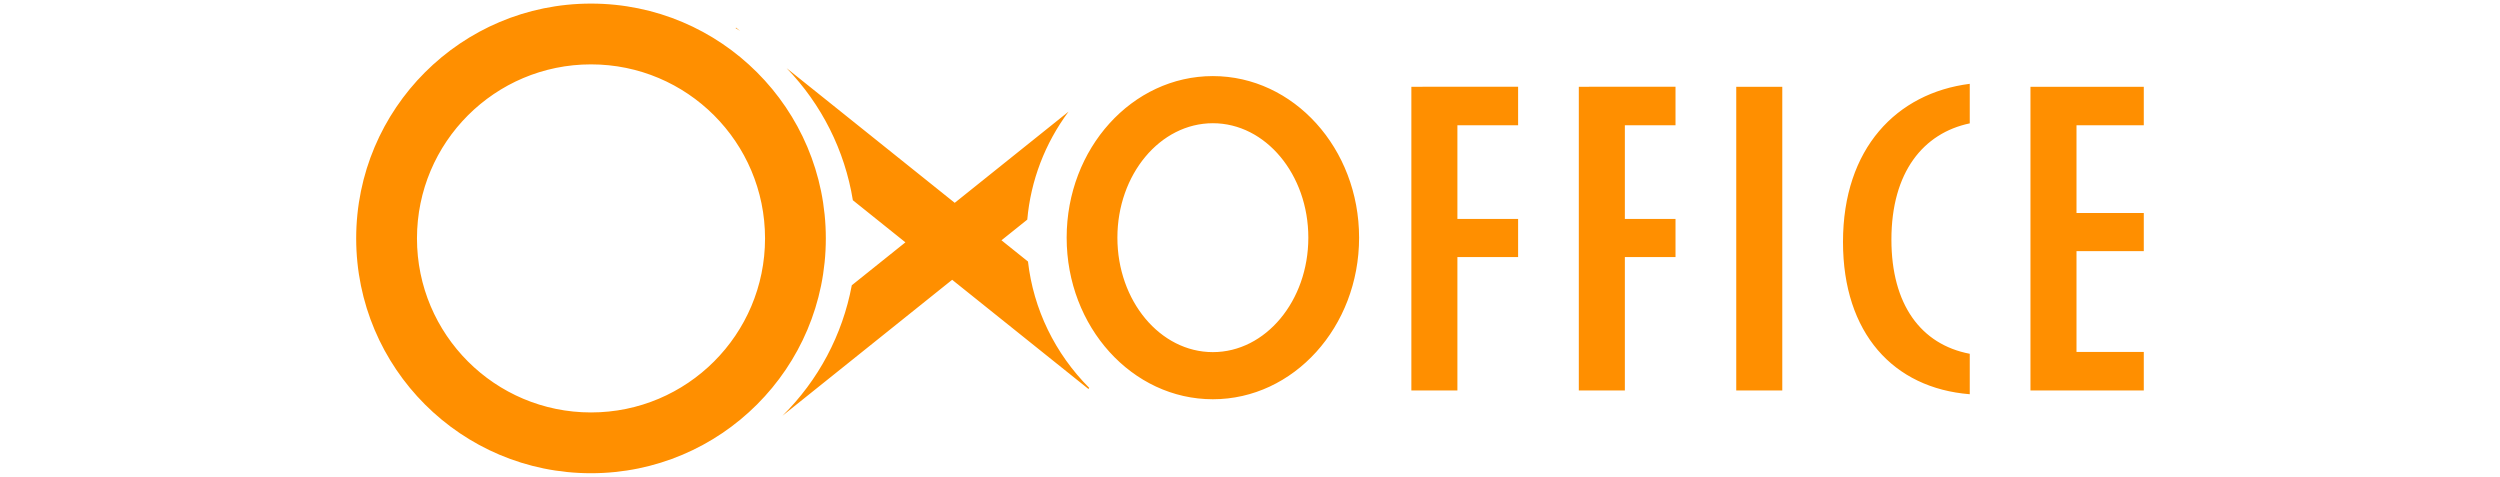
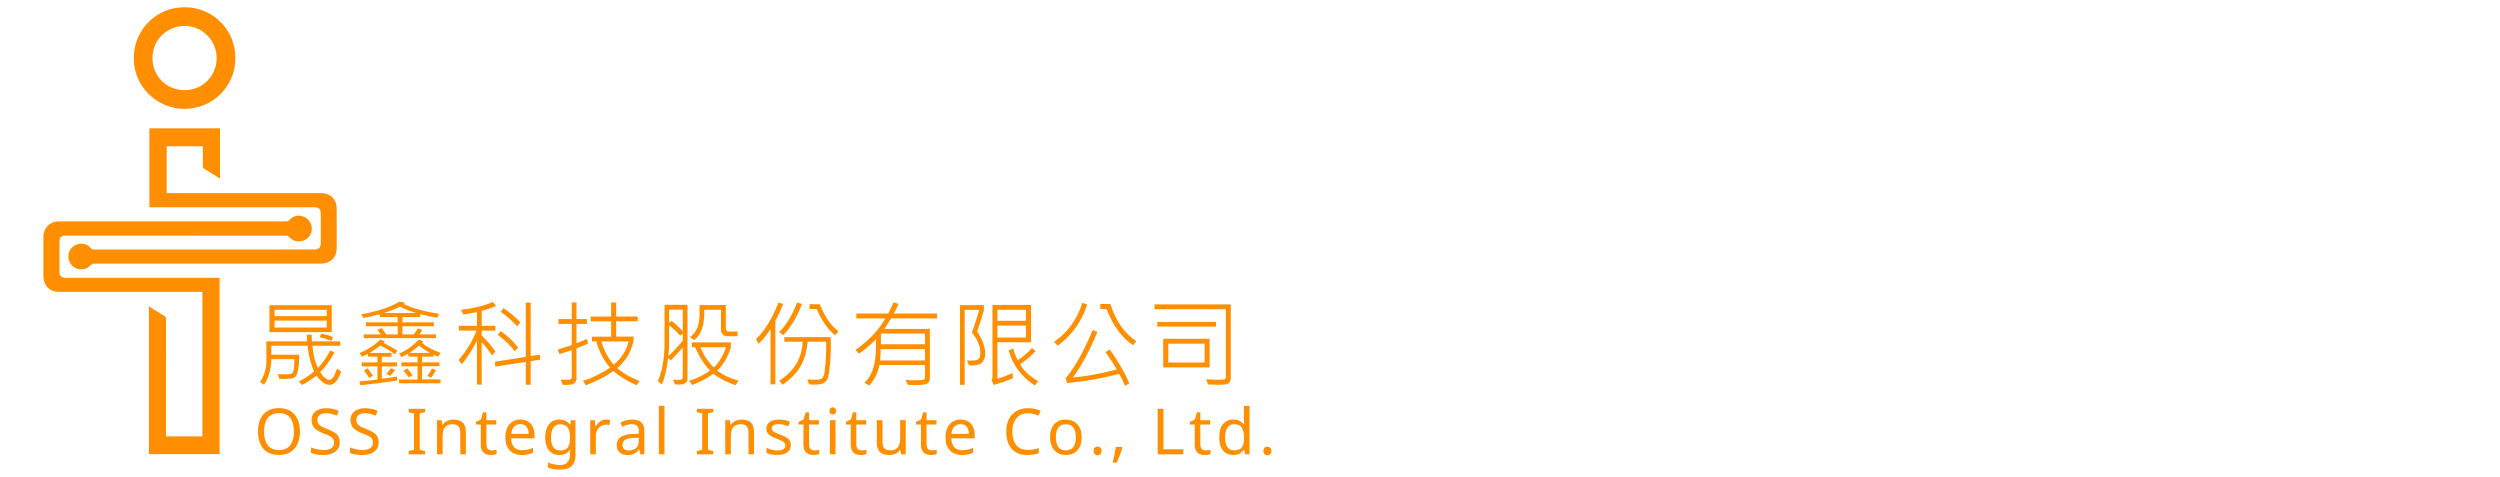
<svg xmlns="http://www.w3.org/2000/svg" width="259.5pt" height="49.5pt" viewBox="0 0 91.546 17.463" version="1.1" id="svg1" xml:space="preserve">
  <defs id="defs1">
    <linearGradient id="swatch6">
      <stop style="stop-color:#7a858b;stop-opacity:1;" offset="0" id="stop6" />
    </linearGradient>
    <linearGradient id="linearGradient5052">
      <stop style="stop-color:#965c10;stop-opacity:1;" offset="0" id="stop5054" />
    </linearGradient>
  </defs>
-   <g id="layer2" transform="translate(-870.774,-708.8186)" style="display:inline">
-     <path d="m 915.187,711.605 c -2.957,0 -5.354,2.649 -5.354,5.917 2e-4,3.268 2.397,5.917 5.354,5.917 2.957,0 5.355,-2.649 5.355,-5.917 0,-3.268 -2.397,-5.917 -5.355,-5.917 z m 0,1.726 c 1.931,0 3.496,1.876 3.496,4.191 0,2.314 -1.565,4.191 -3.496,4.191 -1.931,0 -3.496,-1.876 -3.496,-4.191 0,-2.314 1.565,-4.191 3.496,-4.191 z m 29.94,-1.335 v 11.121 h 4.15 v -1.41 h -2.464 v -3.692 h 2.464 v -1.396 h -2.464 v -3.213 h 2.464 v -1.41 z m -2.223,-0.108 c -2.673,0.339 -4.642,2.357 -4.642,5.792 0,3.339 1.843,5.351 4.642,5.575 v -1.481 c -1.791,-0.342 -2.869,-1.805 -2.869,-4.181 0,-2.481 1.177,-3.902 2.869,-4.257 z m -8.551,11.229 h 1.686 v -11.121 h -1.686 z m -5.765,-11.121 v 11.121 h 1.686 v -4.885 h 1.855 v -1.396 h -1.855 v -3.431 h 1.855 v -1.41 z m -6.132,0 v 11.121 h 1.686 v -4.885 h 2.223 v -1.396 h -2.223 v -3.431 h 2.223 v -1.41 z m -30.041,-3.046 c -4.749,0 -8.599,3.85 -8.599,8.599 0,4.749 3.85,8.599 8.599,8.599 4.749,0 8.599,-3.85 8.599,-8.599 0,-4.749 -3.85,-8.599 -8.599,-8.599 z m 0,2.226 c 3.52,0 6.373,2.853 6.373,6.373 0,3.52 -2.853,6.373 -6.373,6.373 -3.52,0 -6.373,-2.853 -6.373,-6.373 0,-3.52 2.853,-6.373 6.373,-6.373 z m 5.311,-1.345 -0.015,0.019 c 0.054,0.032 0.109,0.066 0.163,0.1 z m 1.852,1.484 c 1.283,1.326 2.13,3.014 2.426,4.836 l 1.924,1.542 -1.963,1.572 c -0.339,1.815 -1.225,3.482 -2.539,4.778 l 6.214,-4.979 4.99,3.998 0.031,-0.038 c -1.257,-1.259 -2.046,-2.887 -2.244,-4.628 l -0.971,-0.778 0.945,-0.757 c 0.125,-1.426 0.647,-2.793 1.511,-3.954 l -4.168,3.339 z" style="display:inline;fill:#ff8f00;fill-opacity:1;stroke:none;stroke-width:1.051;stroke-linejoin:round;stroke-miterlimit:4;stroke-dasharray:6.304, 1.051;stroke-dashoffset:0;stroke-opacity:1" id="path18539-4-3-6-5-2-4-0-9-0-1-2-97-3-2-5-1-05-4-2-3-8-0-9-1-2-8-0-6" />
-     <rect style="fill:none;fill-rule:evenodd;stroke-width:1.005;stroke-linecap:round;stroke-linejoin:round;paint-order:markers stroke fill" id="rect71" width="91.546" height="17.462" x="870.774" y="708.819" />
+   <g id="layer2" transform="translate(-2780.755,-332.3197)" style="display:inline">
+     <g id="g18">
+       <g id="g4006-0-7-1-2-54" transform="matrix(0.2734032,0,0,0.2734032,2754.9,-2.977679)" style="display:inline">
+         <path d="m 148.069,1266.789 c -1.18,0.721 -2.89,1.287 -5.13,1.697 l 0.285,0.491 c 0.59,-0.111 1.328,-0.279 2.213,-0.504 v 0.381 h 2.395 v 0.701 h -4.257 v 0.529 h 4.257 v 1.088 h -1.528 c -0.271,-0.393 -0.477,-0.676 -0.619,-0.849 l -0.588,0.252 c 0.194,0.213 0.348,0.412 0.461,0.596 h -2.274 v 0.504 h 9.666 v -0.504 h -2.201 c 0.154,-0.213 0.279,-0.404 0.376,-0.572 l -0.57,-0.234 c -0.263,0.402 -0.455,0.67 -0.576,0.805 h -1.516 v -1.088 h 4.214 v -0.529 h -4.214 v -0.701 h 2.365 v -0.406 c 0.833,0.221 1.597,0.389 2.292,0.504 l 0.249,-0.528 c -2.187,-0.361 -3.759,-0.805 -4.718,-1.334 0.044,-0.025 0.103,-0.076 0.176,-0.153 z m 12.512,0.049 c -1.229,0.516 -2.658,0.865 -4.287,1.045 l 0.352,0.627 c 0.853,-0.139 1.453,-0.248 1.801,-0.326 v 1.838 h -2.413 v 0.645 h 2.347 c -0.509,1.36 -1.308,2.678 -2.395,3.952 l 0.449,0.553 c 0.813,-1.037 1.484,-2.094 2.013,-3.171 v 5.9 h 0.63 v -5.697 c 0.542,0.586 1.001,1.184 1.377,1.794 l 0.461,-0.529 c -0.445,-0.668 -1.057,-1.389 -1.838,-2.163 v -0.639 h 1.838 v -0.645 h -1.838 v -2.01 c 0.756,-0.189 1.399,-0.404 1.929,-0.645 z m 40.75,0.05 c -0.695,1.794 -1.502,3.12 -2.419,3.976 l 0.558,0.406 c 0.97,-0.971 1.807,-2.36 2.51,-4.167 z m 12.912,0 c -0.243,0.557 -0.483,1.053 -0.721,1.487 h -4.263 v 0.651 h 3.887 c -0.942,1.639 -2.278,3.046 -4.008,4.222 l 0.497,0.498 c 0.691,-0.467 1.439,-1.104 2.244,-1.911 0.012,0.377 0.018,0.689 0.018,0.934 0,2.327 -0.514,3.953 -1.54,4.879 l 0.619,0.369 c 0.699,-0.721 1.158,-1.637 1.377,-2.747 h 6.112 v 1.641 c 0,0.156 -0.065,0.264 -0.194,0.326 -0.125,0.057 -0.528,0.086 -1.207,0.086 -0.428,0 -0.831,-0.016 -1.207,-0.049 l 0.31,0.651 c 0.315,0.025 0.636,0.037 0.964,0.037 0.857,0 1.401,-0.07 1.631,-0.209 0.23,-0.135 0.346,-0.387 0.346,-0.755 v -6.558 h -6.107 c 0.307,-0.418 0.613,-0.889 0.916,-1.413 h 6.149 v -0.651 h -5.785 c 0.182,-0.328 0.392,-0.76 0.631,-1.297 z m -43.103,0.012 v 2.219 h -1.777 v 0.651 h 1.777 v 2.833 c -0.558,0.193 -1.183,0.393 -1.874,0.602 l 0.224,0.596 c 0.651,-0.189 1.201,-0.361 1.65,-0.516 v 3.626 c 0,0.127 -0.041,0.217 -0.121,0.27 -0.081,0.049 -0.295,0.074 -0.643,0.074 -0.222,0 -0.459,-0.01 -0.71,-0.019 l 0.261,0.701 c 0.861,0.025 1.384,-0.051 1.57,-0.227 0.186,-0.172 0.279,-0.377 0.279,-0.614 v -4.05 c 0.566,-0.221 1.087,-0.441 1.564,-0.658 l -0.188,-0.602 c -0.57,0.262 -1.028,0.446 -1.376,0.553 v -2.569 h 1.4 v -0.651 h -1.4 v -2.219 z m 5.281,0 v 1.881 h -2.747 v 0.639 h 2.747 v 2.053 h -2.571 v 0.639 h 0.57 c 0.404,1.389 1.021,2.561 1.849,3.515 -1.124,0.774 -2.333,1.364 -3.626,1.77 0.129,0.209 0.22,0.35 0.273,0.424 0.052,0.078 0.085,0.123 0.097,0.135 0.012,0.012 0.019,0.02 0.019,0.024 0.004,0 0.008,0 0.012,0 1.403,-0.52 2.632,-1.155 3.687,-1.905 0.756,0.692 1.791,1.331 3.105,1.917 l 0.37,-0.572 c -1.281,-0.508 -2.27,-1.09 -2.965,-1.745 0.461,-0.385 0.875,-0.844 1.243,-1.377 0.372,-0.537 0.682,-1.266 0.928,-2.188 v -0.639 h -2.322 v -2.053 h 2.892 v -0.639 h -2.892 v -1.881 z m -11.433,0.012 v 7.277 l -4.136,0.645 0.049,0.652 4.087,-0.627 v 3.055 h 0.655 v -3.159 l 1.268,-0.197 -0.024,-0.657 -1.243,0.166 v -7.154 z m 33.856,0 c -0.889,2.212 -1.894,3.837 -3.014,4.874 l 0.31,0.651 c 0.509,-0.426 1.051,-1.083 1.625,-1.972 v 7.399 h 0.649 v -8.493 l 0.412,-0.842 c 0.279,-0.569 0.493,-1.045 0.643,-1.426 z m 40.69,0.025 c -0.707,2.237 -1.972,3.982 -3.796,5.236 l 0.497,0.504 c 1.9,-1.385 3.216,-3.222 3.948,-5.512 z m 2.401,0.153 v 0.682 h 0.831 c 0.889,2.253 2.078,3.872 3.565,4.855 l 0.419,-0.553 c -1.589,-1.049 -2.747,-2.71 -3.475,-4.984 z m -38.937,0.049 v 0.633 h 0.952 c 0.703,1.61 1.524,2.78 2.462,3.509 l 0.443,-0.529 c -0.99,-0.738 -1.821,-1.942 -2.492,-3.614 z m 46.192,0.012 v 0.645 h 9.563 v 9.022 c 0,0.176 -0.052,0.293 -0.158,0.35 -0.105,0.053 -0.37,0.08 -0.795,0.08 -0.404,0 -0.96,-0.024 -1.667,-0.073 l 0.224,0.7 c 0.538,0.033 0.978,0.049 1.322,0.049 0.796,0 1.284,-0.074 1.461,-0.221 0.182,-0.143 0.273,-0.379 0.273,-0.706 v -9.845 z m -65.617,0.062 v 4.996 c 0,2.11 -0.301,3.858 -0.904,5.242 l 0.54,0.424 c 0.392,-0.865 0.673,-2.054 0.843,-3.57 l 0.345,0.362 c 0.736,-0.762 1.274,-1.344 1.613,-1.745 v 3.97 c 0,0.217 -0.109,0.336 -0.328,0.356 -0.307,0.025 -0.635,0.023 -0.982,-0.01 l 0.273,0.639 c 0.437,0.025 0.768,0.017 0.994,-0.024 0.453,-0.086 0.68,-0.363 0.68,-0.83 v -9.814 z m 43.921,0.01 v 9.728 c 0,0.135 -0.044,0.252 -0.133,0.35 l 0.297,0.639 c 0.893,-0.246 1.75,-0.543 2.571,-0.891 l -0.049,-0.695 c -0.699,0.32 -1.374,0.572 -2.025,0.756 v -4.88 h 4.505 v -5.008 z m -39.234,0.018 v 1.162 c 0,0.664 -0.077,1.229 -0.23,1.696 -0.21,0.623 -0.562,1.106 -1.055,1.45 l 0.582,0.375 c 0.469,-0.361 0.814,-0.875 1.037,-1.543 0.202,-0.598 0.303,-1.292 0.303,-2.083 v -0.418 h 2.238 v 2.679 c 0,0.23 0.073,0.426 0.218,0.59 0.15,0.176 0.336,0.264 0.558,0.264 h 1.437 v -0.621 h -1.261 c -0.073,0 -0.144,-0.037 -0.212,-0.111 -0.065,-0.074 -0.097,-0.155 -0.097,-0.245 v -3.196 z m 34.881,0.01 v 10.669 h 0.63 v -10.03 h 1.953 c -0.396,1.323 -0.724,2.335 -0.982,3.036 0.748,0.914 1.122,1.821 1.122,2.722 0,0.402 -0.079,0.676 -0.237,0.824 -0.158,0.143 -0.465,0.215 -0.922,0.215 -0.21,0 -0.418,-0.01 -0.624,-0.024 l 0.26,0.663 c 0.869,0.037 1.449,-0.088 1.74,-0.375 0.291,-0.287 0.437,-0.693 0.437,-1.217 0,-0.909 -0.362,-1.897 -1.086,-2.962 0.445,-1.233 0.748,-2.194 0.91,-2.882 v -0.639 z m -92.49,0.012 v 3.607 h 8.344 v -3.607 z m 17.478,0.197 c 0.796,0.385 1.534,0.672 2.213,0.86 h -4.372 c 0.91,-0.299 1.629,-0.586 2.159,-0.86 z m 13.864,0.19 -0.369,0.504 c 0.796,0.541 1.538,1.192 2.225,1.954 l 0.394,-0.559 c -0.732,-0.778 -1.482,-1.411 -2.25,-1.899 z m 22.193,0.215 h 1.825 v 2.876 c -0.501,-0.541 -1.007,-1.006 -1.516,-1.395 l -0.309,0.313 z m -52.85,0.012 h 6.991 v 0.854 h -6.991 z m 96.82,0 h 3.826 v 1.475 h -3.826 z m -96.82,1.451 h 6.991 v 0.928 h -6.991 z m 118.242,0.172 -0.012,0.633 h 7.87 v -0.633 z m -65.392,0.442 c 0.679,0.561 1.17,1.031 1.473,1.408 l 0.352,-0.307 v 0.971 c -0.687,0.828 -1.326,1.51 -1.916,2.046 0.061,-0.561 0.091,-1.147 0.091,-1.758 z m 43.97,0.049 h 3.826 v 1.598 h -3.826 z m 12.761,0.59 c -1.152,2.807 -2.361,4.964 -3.626,6.471 l 0.188,0.639 c 2.316,-0.205 4.647,-0.615 6.992,-1.229 0.255,0.418 0.511,0.951 0.77,1.598 l 0.582,-0.338 c -0.598,-1.413 -1.471,-2.921 -2.619,-4.523 l -0.576,0.344 c 0.639,0.885 1.144,1.661 1.516,2.329 -2.32,0.598 -4.281,0.955 -5.882,1.07 1.144,-1.536 2.24,-3.565 3.287,-6.084 z m -79.281,0.142 -0.412,0.504 c 1.003,0.75 1.765,1.487 2.286,2.212 l 0.449,-0.504 c -0.582,-0.77 -1.356,-1.508 -2.322,-2.212 z m -24.03,0.338 -0.236,0.491 c 0.574,0.123 1.103,0.283 1.589,0.48 l 0.2,-0.504 c -0.364,-0.168 -0.881,-0.323 -1.552,-0.467 z m 74.946,0 h 5.912 v 1.438 h -5.912 z m -76.886,0.153 c 0,0.299 0.01,0.596 0.03,0.891 h -5.457 v 2.692 c 0,0.987 -0.281,1.899 -0.843,2.735 l 0.533,0.4 c 0.61,-0.951 0.938,-2.099 0.982,-3.447 h 3.092 c -0.028,0.93 -0.082,1.481 -0.163,1.653 -0.077,0.168 -0.196,0.279 -0.358,0.332 -0.162,0.053 -0.73,0.063 -1.704,0.03 l 0.212,0.639 c 0.91,0 1.465,-0.021 1.668,-0.062 0.202,-0.041 0.37,-0.137 0.503,-0.289 0.133,-0.156 0.244,-0.455 0.333,-0.897 0.089,-0.443 0.141,-1.108 0.158,-1.997 h -3.753 v -1.198 h 4.857 c 0.137,1.299 0.43,2.45 0.879,3.454 -0.526,0.442 -1.209,0.887 -2.049,1.333 l 0.437,0.461 c 0.655,-0.328 1.295,-0.746 1.922,-1.254 0.59,0.824 1.181,1.235 1.771,1.235 0.639,0 1.15,-0.596 1.534,-1.788 l -0.546,-0.381 c -0.327,1 -0.667,1.5 -1.019,1.5 -0.388,0 -0.798,-0.344 -1.231,-1.032 0.623,-0.606 1.257,-1.475 1.904,-2.606 l -0.546,-0.314 c -0.542,1.016 -1.098,1.805 -1.668,2.366 -0.364,-0.688 -0.608,-1.68 -0.734,-2.974 h 3.729 v -0.59 h -3.778 c -0.032,-0.176 -0.049,-0.473 -0.049,-0.891 z m 63.949,0.326 v 0.615 h 2.45 c -0.081,2.196 -1.124,3.937 -3.129,5.223 l 0.449,0.541 c 1.116,-0.77 1.924,-1.612 2.426,-2.526 0.505,-0.918 0.814,-1.997 0.928,-3.239 h 2.48 c 0.02,0.836 -0.006,1.739 -0.079,2.71 -0.073,0.971 -0.15,1.563 -0.23,1.776 -0.081,0.213 -0.188,0.369 -0.321,0.467 -0.133,0.094 -0.408,0.141 -0.825,0.141 -0.323,0 -0.675,-0.018 -1.055,-0.055 l 0.212,0.664 c 0.222,0.029 0.459,0.043 0.71,0.043 0.558,0 0.958,-0.066 1.201,-0.197 0.243,-0.127 0.42,-0.291 0.533,-0.491 0.113,-0.201 0.22,-0.75 0.321,-1.647 0.105,-0.897 0.158,-1.882 0.158,-2.956 0,-0.344 -0.006,-0.701 -0.018,-1.07 z m 50.746,0.227 v 3.822 h 6.221 v -3.822 z m -104.888,0.111 c -0.651,0.684 -1.567,1.285 -2.747,1.801 l 0.328,0.479 c 0.34,-0.152 0.6,-0.276 0.782,-0.375 v 0.375 h 1.279 v 0.768 h -2.104 v 0.529 h 2.104 v 1.764 c -1.096,0.139 -1.9,0.219 -2.413,0.24 l 0.128,0.528 c 1.314,-0.131 2.949,-0.338 4.906,-0.621 l 0.012,-0.553 c -0.792,0.147 -1.475,0.248 -2.049,0.301 v -1.659 h 2.038 v -0.529 h -2.038 v -0.768 h 1.304 v -0.504 h -2.917 c 0.558,-0.356 1.024,-0.684 1.4,-0.983 0.711,0.332 1.371,0.719 1.977,1.162 l 0.321,-0.479 c -0.239,-0.172 -0.863,-0.529 -1.873,-1.07 0.057,-0.045 0.129,-0.113 0.218,-0.203 z m 5.166,0 c -0.772,0.832 -1.645,1.453 -2.619,1.862 l 0.321,0.467 c 0.348,-0.152 0.651,-0.312 0.91,-0.48 v 0.43 h 1.237 v 0.768 h -2.159 v 0.529 h 2.159 v 1.764 h -2.48 v 0.504 h 5.56 V 1277.2 h -2.48 v -1.764 h 2.335 v -0.516 h -2.335 v -0.768 h 1.552 v -0.252 c 0.239,0.106 0.449,0.19 0.631,0.252 l 0.285,-0.516 c -1.116,-0.389 -1.938,-0.842 -2.468,-1.358 0.04,-0.037 0.097,-0.104 0.17,-0.203 z m 24.467,0.24 h 3.662 c -0.336,1.262 -1.002,2.299 -2.001,3.11 -0.748,-0.852 -1.302,-1.889 -1.661,-3.11 z m 12.142,0.129 v 0.651 h 0.419 c 0.586,1.327 1.251,2.366 1.995,3.116 -0.817,0.61 -1.751,1.063 -2.802,1.358 l 0.412,0.584 c 1.124,-0.434 2.068,-0.939 2.832,-1.512 0.865,0.66 1.864,1.172 2.996,1.537 l 0.369,-0.627 c -1.091,-0.275 -2.035,-0.715 -2.831,-1.321 0.849,-0.852 1.455,-1.897 1.819,-3.135 v -0.651 z m 63.798,0.172 h 4.863 v 2.52 h -4.863 z m -100.346,0.252 c 0.295,0.275 0.773,0.602 1.431,0.983 h -2.723 c 0.34,-0.213 0.77,-0.541 1.291,-0.983 z m 37.664,0.227 h 3.439 c -0.392,1.139 -0.934,2.041 -1.625,2.704 -0.711,-0.66 -1.316,-1.561 -1.813,-2.704 z m 44.425,0.093 c -0.517,0.59 -1.152,1.139 -1.904,1.647 -0.267,-0.52 -0.473,-1.049 -0.619,-1.585 l -0.606,0.264 c 0.55,1.987 1.72,3.552 3.511,4.695 l 0.449,-0.565 c -1.144,-0.66 -1.95,-1.415 -2.419,-2.268 0.756,-0.52 1.451,-1.109 2.086,-1.764 z m -20.274,0.16 h 5.948 v 1.512 h -6.009 c 0.04,-0.36 0.061,-0.865 0.061,-1.512 z m -65.575,2.545 c -0.109,0.143 -0.317,0.395 -0.624,0.755 l 0.497,0.277 c 0.214,-0.193 0.443,-0.457 0.685,-0.793 z m -3.147,0.024 -0.491,0.289 c 0.239,0.279 0.477,0.611 0.716,0.996 l 0.497,-0.289 c -0.239,-0.389 -0.479,-0.721 -0.722,-0.996 z m 5.306,0 -0.497,0.314 c 0.251,0.266 0.487,0.565 0.709,0.897 l 0.51,-0.277 c -0.166,-0.258 -0.406,-0.57 -0.721,-0.934 z m 3.329,0.012 c -0.146,0.291 -0.358,0.623 -0.637,0.995 l 0.497,0.265 c 0.267,-0.336 0.491,-0.68 0.673,-1.032 z" style="font-size:2.85px;line-height:125%;font-family:'Noto Sans T Chinese';-inkscape-font-specification:'Noto Sans T Chinese, Normal';letter-spacing:0px;word-spacing:0px;display:inline;fill:#ff8f00;fill-opacity:1;stroke-width:0.259px" id="path4006-0-6-0-9-30" />
+         <path d="m 182.81,1280.75 v 6.488 h 0.751 v -6.488 z m 78.362,0 v 1.827 c 0,0.085 0.006,0.202 0.017,0.35 0.011,0.142 0.023,0.25 0.034,0.324 h -0.051 c -0.142,-0.188 -0.327,-0.347 -0.555,-0.478 -0.222,-0.131 -0.509,-0.196 -0.862,-0.196 -0.569,0 -1.027,0.202 -1.375,0.606 -0.341,0.398 -0.512,0.99 -0.512,1.776 0,0.785 0.171,1.377 0.512,1.776 0.341,0.393 0.797,0.589 1.366,0.589 0.359,0 0.652,-0.068 0.88,-0.205 0.228,-0.137 0.41,-0.302 0.546,-0.496 h 0.034 l 0.111,0.615 h 0.606 v -6.488 z m -55.068,0.196 c -0.125,0 -0.23,0.04 -0.316,0.119 -0.085,0.074 -0.128,0.194 -0.128,0.359 0,0.165 0.043,0.288 0.128,0.367 0.085,0.074 0.191,0.111 0.316,0.111 0.114,0 0.214,-0.037 0.299,-0.111 0.091,-0.08 0.136,-0.202 0.136,-0.367 0,-0.165 -0.045,-0.285 -0.136,-0.359 -0.085,-0.08 -0.185,-0.119 -0.299,-0.119 z m -74.162,0.102 c -0.637,0 -1.166,0.131 -1.587,0.393 -0.415,0.262 -0.726,0.629 -0.931,1.101 -0.205,0.467 -0.307,1.01 -0.307,1.63 0,0.632 0.103,1.184 0.307,1.656 0.205,0.472 0.515,0.839 0.931,1.101 0.421,0.262 0.948,0.393 1.579,0.393 0.609,0 1.121,-0.131 1.536,-0.393 0.421,-0.262 0.737,-0.626 0.948,-1.092 0.216,-0.472 0.325,-1.025 0.325,-1.656 0,-0.632 -0.108,-1.181 -0.325,-1.647 -0.211,-0.472 -0.524,-0.837 -0.939,-1.093 -0.415,-0.262 -0.928,-0.393 -1.537,-0.393 z m 6.304,0.01 c -0.387,0 -0.726,0.062 -1.016,0.188 -0.29,0.125 -0.518,0.305 -0.683,0.538 -0.165,0.233 -0.248,0.509 -0.248,0.828 0,0.472 0.13,0.845 0.392,1.118 0.262,0.273 0.655,0.504 1.178,0.691 0.364,0.137 0.652,0.262 0.862,0.376 0.211,0.114 0.359,0.239 0.444,0.376 0.085,0.137 0.128,0.305 0.128,0.504 0,0.302 -0.117,0.54 -0.35,0.717 -0.233,0.176 -0.575,0.265 -1.024,0.265 -0.324,0 -0.64,-0.037 -0.948,-0.111 -0.302,-0.074 -0.555,-0.156 -0.76,-0.247 v 0.734 c 0.194,0.091 0.435,0.162 0.726,0.213 0.29,0.051 0.606,0.077 0.948,0.077 0.666,0 1.195,-0.151 1.587,-0.453 0.393,-0.302 0.589,-0.722 0.589,-1.263 0,-0.319 -0.066,-0.584 -0.196,-0.794 -0.125,-0.21 -0.313,-0.389 -0.563,-0.537 -0.245,-0.154 -0.546,-0.296 -0.905,-0.427 -0.33,-0.119 -0.592,-0.233 -0.785,-0.342 -0.194,-0.114 -0.333,-0.239 -0.418,-0.376 -0.085,-0.137 -0.128,-0.307 -0.128,-0.512 0,-0.268 0.096,-0.481 0.29,-0.64 0.194,-0.165 0.481,-0.247 0.862,-0.247 0.262,0 0.518,0.031 0.768,0.094 0.25,0.063 0.481,0.139 0.691,0.231 l 0.239,-0.657 c -0.233,-0.102 -0.489,-0.185 -0.768,-0.248 -0.279,-0.063 -0.584,-0.094 -0.914,-0.094 z m 5.211,0 c -0.387,0 -0.726,0.062 -1.016,0.188 -0.29,0.125 -0.518,0.305 -0.683,0.538 -0.165,0.233 -0.248,0.509 -0.248,0.828 0,0.472 0.131,0.845 0.393,1.118 0.262,0.273 0.654,0.504 1.178,0.691 0.364,0.137 0.652,0.262 0.862,0.376 0.211,0.114 0.359,0.239 0.444,0.376 0.085,0.137 0.128,0.305 0.128,0.504 0,0.302 -0.117,0.54 -0.35,0.717 -0.233,0.176 -0.575,0.265 -1.024,0.265 -0.324,0 -0.64,-0.037 -0.948,-0.111 -0.302,-0.074 -0.555,-0.156 -0.76,-0.247 v 0.734 c 0.193,0.091 0.435,0.162 0.726,0.213 0.29,0.051 0.606,0.077 0.948,0.077 0.666,0 1.195,-0.151 1.587,-0.453 0.393,-0.302 0.589,-0.722 0.589,-1.263 0,-0.319 -0.066,-0.584 -0.196,-0.794 -0.125,-0.21 -0.313,-0.389 -0.563,-0.537 -0.245,-0.154 -0.546,-0.296 -0.905,-0.427 -0.33,-0.119 -0.592,-0.233 -0.785,-0.342 -0.193,-0.114 -0.333,-0.239 -0.418,-0.376 -0.085,-0.137 -0.128,-0.307 -0.128,-0.512 0,-0.268 0.097,-0.481 0.29,-0.64 0.194,-0.165 0.481,-0.247 0.862,-0.247 0.262,0 0.518,0.031 0.768,0.094 0.25,0.063 0.481,0.139 0.691,0.231 l 0.239,-0.657 c -0.233,-0.102 -0.489,-0.185 -0.768,-0.248 -0.279,-0.063 -0.584,-0.094 -0.914,-0.094 z m 88.81,0 c -0.626,0 -1.158,0.134 -1.596,0.401 -0.438,0.262 -0.771,0.629 -0.999,1.101 -0.222,0.467 -0.333,1.008 -0.333,1.622 0,0.637 0.102,1.192 0.307,1.665 0.211,0.472 0.524,0.837 0.939,1.093 0.415,0.256 0.934,0.384 1.554,0.384 0.336,0 0.623,-0.02 0.862,-0.06 0.245,-0.04 0.481,-0.102 0.708,-0.188 v -0.666 c -0.233,0.068 -0.469,0.126 -0.708,0.171 -0.239,0.045 -0.489,0.068 -0.751,0.068 -0.7,0 -1.226,-0.219 -1.579,-0.657 -0.347,-0.444 -0.521,-1.044 -0.521,-1.801 0,-0.763 0.188,-1.363 0.563,-1.801 0.376,-0.438 0.891,-0.657 1.545,-0.657 0.273,0 0.524,0.034 0.751,0.102 0.233,0.068 0.444,0.145 0.631,0.231 l 0.307,-0.649 c -0.478,-0.239 -1.038,-0.359 -1.682,-0.359 z m -82.971,0.085 v 0.444 l 0.717,0.171 v 4.875 l -0.717,0.162 v 0.444 h 2.202 v -0.444 l -0.717,-0.162 v -4.875 l 0.717,-0.171 v -0.444 z m 38.602,0 v 0.444 l 0.717,0.171 v 4.875 l -0.717,0.162 v 0.444 h 2.202 v -0.444 l -0.717,-0.162 v -4.875 l 0.717,-0.171 v -0.444 z m 61.725,0 v 6.095 h 3.432 v -0.683 h -2.663 v -5.412 z m -90.358,0.47 -0.299,0.973 -0.657,0.299 v 0.359 h 0.649 v 2.663 c 0,0.37 0.062,0.657 0.188,0.862 0.125,0.205 0.288,0.35 0.487,0.436 0.205,0.08 0.427,0.119 0.666,0.119 0.137,0 0.279,-0.014 0.427,-0.043 0.148,-0.023 0.262,-0.054 0.342,-0.094 v -0.572 c -0.074,0.028 -0.171,0.051 -0.29,0.068 -0.12,0.017 -0.236,0.026 -0.35,0.026 -0.211,0 -0.384,-0.065 -0.521,-0.196 -0.131,-0.137 -0.196,-0.344 -0.196,-0.623 v -2.646 h 1.323 v -0.58 h -1.323 v -1.05 z m 43.216,0 -0.299,0.973 -0.657,0.299 v 0.359 h 0.649 v 2.663 c 0,0.37 0.062,0.657 0.188,0.862 0.125,0.205 0.288,0.35 0.487,0.436 0.205,0.08 0.427,0.119 0.666,0.119 0.137,0 0.279,-0.014 0.427,-0.043 0.148,-0.023 0.261,-0.054 0.341,-0.094 v -0.572 c -0.074,0.028 -0.17,0.051 -0.29,0.068 -0.12,0.017 -0.237,0.026 -0.35,0.026 -0.211,0 -0.384,-0.065 -0.52,-0.196 -0.131,-0.137 -0.196,-0.344 -0.196,-0.623 v -2.646 h 1.323 v -0.58 h -1.323 v -1.05 z m 6.333,0 -0.299,0.973 -0.657,0.299 v 0.359 h 0.649 v 2.663 c 0,0.37 0.062,0.657 0.188,0.862 0.125,0.205 0.288,0.35 0.487,0.436 0.205,0.08 0.427,0.119 0.666,0.119 0.137,0 0.279,-0.014 0.427,-0.043 0.148,-0.023 0.262,-0.054 0.342,-0.094 v -0.572 c -0.074,0.028 -0.171,0.051 -0.29,0.068 -0.12,0.017 -0.236,0.026 -0.35,0.026 -0.211,0 -0.384,-0.065 -0.521,-0.196 -0.131,-0.137 -0.196,-0.344 -0.196,-0.623 v -2.646 h 1.323 v -0.58 h -1.323 v -1.05 z m 9.407,0 -0.299,0.973 -0.657,0.299 v 0.359 h 0.649 v 2.663 c 0,0.37 0.063,0.657 0.188,0.862 0.125,0.205 0.287,0.35 0.486,0.436 0.205,0.08 0.427,0.119 0.666,0.119 0.137,0 0.279,-0.014 0.427,-0.043 0.148,-0.023 0.261,-0.054 0.341,-0.094 v -0.572 c -0.074,0.028 -0.17,0.051 -0.29,0.068 -0.12,0.017 -0.237,0.026 -0.35,0.026 -0.211,0 -0.384,-0.065 -0.52,-0.196 -0.131,-0.137 -0.196,-0.344 -0.196,-0.623 v -2.646 h 1.323 v -0.58 h -1.323 v -1.05 z m 36.665,0 -0.299,0.973 -0.657,0.299 v 0.359 h 0.649 v 2.663 c 0,0.37 0.062,0.657 0.188,0.862 0.125,0.205 0.288,0.35 0.487,0.436 0.205,0.08 0.427,0.119 0.666,0.119 0.137,0 0.279,-0.014 0.427,-0.043 0.148,-0.023 0.262,-0.054 0.342,-0.094 v -0.572 c -0.074,0.028 -0.171,0.051 -0.29,0.068 -0.12,0.017 -0.236,0.026 -0.35,0.026 -0.211,0 -0.384,-0.065 -0.52,-0.196 -0.131,-0.137 -0.196,-0.344 -0.196,-0.623 v -2.646 h 1.323 v -0.58 h -1.323 v -1.05 z m -122.944,0.111 c 0.689,0 1.192,0.219 1.511,0.657 0.319,0.432 0.478,1.033 0.478,1.801 0,0.768 -0.162,1.375 -0.486,1.819 -0.319,0.438 -0.822,0.657 -1.511,0.657 -0.689,0 -1.195,-0.219 -1.52,-0.657 -0.324,-0.444 -0.486,-1.05 -0.486,-1.819 0,-0.768 0.162,-1.369 0.486,-1.801 0.324,-0.438 0.834,-0.657 1.528,-0.657 z m 23.358,0.854 c -0.29,0 -0.566,0.06 -0.828,0.179 -0.262,0.114 -0.467,0.29 -0.615,0.529 h -0.042 l -0.111,-0.623 h -0.606 v 4.575 h 0.751 v -2.373 c 0,-0.535 0.096,-0.944 0.29,-1.229 0.194,-0.284 0.544,-0.427 1.05,-0.427 0.683,0 1.025,0.367 1.025,1.101 v 2.928 h 0.743 v -2.979 c 0,-0.586 -0.14,-1.013 -0.419,-1.28 -0.279,-0.268 -0.691,-0.402 -1.238,-0.402 z m 8.971,0 c -0.404,0 -0.76,0.097 -1.067,0.29 -0.302,0.194 -0.538,0.469 -0.708,0.828 -0.165,0.359 -0.248,0.789 -0.248,1.289 0,0.512 0.091,0.942 0.273,1.289 0.188,0.347 0.447,0.609 0.777,0.785 0.33,0.176 0.714,0.265 1.152,0.265 0.313,0 0.583,-0.026 0.811,-0.077 0.228,-0.045 0.458,-0.119 0.691,-0.222 v -0.657 c -0.239,0.102 -0.472,0.182 -0.7,0.239 -0.222,0.051 -0.478,0.077 -0.768,0.077 -0.455,0 -0.811,-0.134 -1.067,-0.401 -0.25,-0.273 -0.381,-0.669 -0.393,-1.187 h 3.133 v -0.452 c 0,-0.415 -0.077,-0.777 -0.23,-1.084 -0.148,-0.313 -0.364,-0.555 -0.649,-0.726 -0.285,-0.171 -0.62,-0.256 -1.007,-0.256 z m 5.194,0 c -0.586,0 -1.047,0.216 -1.383,0.649 -0.33,0.427 -0.495,1.004 -0.495,1.733 0,0.746 0.165,1.326 0.495,1.742 0.336,0.415 0.8,0.623 1.392,0.623 0.637,0 1.11,-0.23 1.417,-0.691 h 0.034 c -0.006,0.051 -0.011,0.142 -0.017,0.273 -0.006,0.125 -0.009,0.222 -0.009,0.29 v 0.179 c 0,0.398 -0.113,0.711 -0.341,0.939 -0.222,0.233 -0.529,0.35 -0.922,0.35 -0.677,0 -1.241,-0.12 -1.69,-0.359 v 0.691 c 0.427,0.194 0.976,0.29 1.647,0.29 0.7,0 1.215,-0.165 1.545,-0.495 0.336,-0.33 0.504,-0.823 0.504,-1.477 v -4.652 h -0.598 l -0.102,0.606 h -0.043 c -0.171,-0.233 -0.379,-0.407 -0.623,-0.52 -0.239,-0.114 -0.509,-0.171 -0.811,-0.171 z m 6.287,0 c -0.319,0 -0.598,0.091 -0.837,0.273 -0.233,0.182 -0.421,0.398 -0.563,0.649 h -0.035 l -0.085,-0.836 h -0.614 v 4.575 h 0.751 v -2.442 c 0,-0.307 0.059,-0.574 0.179,-0.802 0.125,-0.233 0.291,-0.413 0.496,-0.538 0.205,-0.131 0.424,-0.196 0.657,-0.196 0.074,0 0.156,0.01 0.248,0.017 0.091,0.011 0.174,0.025 0.248,0.042 l 0.093,-0.692 c -0.08,-0.017 -0.168,-0.028 -0.265,-0.034 -0.097,-0.011 -0.187,-0.017 -0.273,-0.017 z m 18.151,0 c -0.29,0 -0.567,0.06 -0.828,0.179 -0.262,0.114 -0.466,0.29 -0.614,0.529 h -0.043 l -0.111,-0.623 h -0.606 v 4.575 h 0.751 v -2.373 c 0,-0.535 0.097,-0.944 0.29,-1.229 0.194,-0.284 0.544,-0.427 1.05,-0.427 0.683,0 1.024,0.367 1.024,1.101 v 2.928 h 0.743 v -2.979 c 0,-0.586 -0.139,-1.013 -0.418,-1.28 -0.279,-0.268 -0.691,-0.402 -1.238,-0.402 z m 5.023,0 c -0.512,0 -0.927,0.106 -1.246,0.316 -0.313,0.211 -0.47,0.509 -0.47,0.896 0,0.25 0.057,0.455 0.171,0.614 0.114,0.159 0.276,0.296 0.487,0.41 0.211,0.114 0.464,0.228 0.76,0.342 0.302,0.114 0.532,0.216 0.691,0.307 0.165,0.091 0.279,0.182 0.342,0.273 0.063,0.091 0.094,0.194 0.094,0.307 0,0.205 -0.086,0.37 -0.256,0.495 -0.171,0.119 -0.447,0.179 -0.828,0.179 -0.267,0 -0.532,-0.037 -0.794,-0.111 -0.256,-0.08 -0.475,-0.165 -0.657,-0.256 v 0.683 c 0.176,0.091 0.378,0.162 0.606,0.213 0.233,0.051 0.51,0.077 0.828,0.077 0.558,0 1.002,-0.114 1.332,-0.342 0.33,-0.228 0.495,-0.563 0.495,-1.007 0,-0.245 -0.054,-0.447 -0.162,-0.606 -0.108,-0.165 -0.265,-0.304 -0.47,-0.418 -0.205,-0.114 -0.452,-0.225 -0.743,-0.333 -0.29,-0.108 -0.523,-0.205 -0.7,-0.29 -0.171,-0.085 -0.293,-0.171 -0.367,-0.256 -0.074,-0.085 -0.111,-0.194 -0.111,-0.325 0,-0.171 0.079,-0.304 0.239,-0.401 0.165,-0.102 0.401,-0.153 0.708,-0.153 0.222,0 0.438,0.028 0.649,0.085 0.211,0.057 0.413,0.125 0.606,0.205 l 0.256,-0.597 c -0.211,-0.091 -0.438,-0.165 -0.683,-0.222 -0.239,-0.057 -0.498,-0.086 -0.777,-0.086 z m 24.301,0 c -0.404,0 -0.76,0.097 -1.067,0.29 -0.302,0.194 -0.538,0.469 -0.708,0.828 -0.165,0.359 -0.248,0.789 -0.248,1.289 0,0.512 0.091,0.942 0.273,1.289 0.188,0.347 0.447,0.609 0.777,0.785 0.33,0.176 0.714,0.265 1.152,0.265 0.313,0 0.584,-0.026 0.811,-0.077 0.228,-0.045 0.458,-0.119 0.691,-0.222 v -0.657 c -0.239,0.102 -0.473,0.182 -0.7,0.239 -0.222,0.051 -0.478,0.077 -0.768,0.077 -0.455,0 -0.811,-0.134 -1.067,-0.401 -0.25,-0.273 -0.381,-0.669 -0.393,-1.187 h 3.133 v -0.452 c 0,-0.415 -0.077,-0.777 -0.23,-1.084 -0.148,-0.313 -0.364,-0.555 -0.649,-0.726 -0.285,-0.171 -0.62,-0.256 -1.007,-0.256 z m 14.105,0 c -0.66,0 -1.181,0.205 -1.562,0.615 -0.376,0.41 -0.563,0.993 -0.563,1.75 0,0.506 0.091,0.939 0.273,1.298 0.182,0.353 0.43,0.623 0.743,0.811 0.319,0.182 0.68,0.273 1.084,0.273 0.654,0 1.173,-0.208 1.554,-0.623 0.387,-0.415 0.58,-1.002 0.58,-1.758 0,-0.506 -0.091,-0.933 -0.273,-1.281 -0.176,-0.353 -0.424,-0.62 -0.743,-0.802 -0.319,-0.188 -0.683,-0.282 -1.092,-0.282 z m -58.102,0.01 c -0.296,0 -0.581,0.04 -0.854,0.119 -0.273,0.074 -0.509,0.165 -0.708,0.273 l 0.23,0.563 c 0.188,-0.091 0.39,-0.171 0.606,-0.239 0.216,-0.074 0.444,-0.111 0.683,-0.111 0.302,0 0.535,0.074 0.7,0.222 0.165,0.148 0.248,0.412 0.248,0.794 v 0.273 l -0.777,0.026 c -0.746,0.023 -1.298,0.159 -1.656,0.41 -0.359,0.245 -0.537,0.594 -0.537,1.05 0,0.467 0.137,0.811 0.41,1.033 0.273,0.216 0.618,0.325 1.033,0.325 0.381,0 0.683,-0.06 0.905,-0.179 0.222,-0.119 0.432,-0.305 0.631,-0.555 h 0.034 l 0.145,0.649 h 0.546 v -3.116 c 0,-0.535 -0.134,-0.925 -0.401,-1.169 -0.267,-0.245 -0.68,-0.367 -1.238,-0.367 z m 26.49,0.077 v 4.575 h 0.751 v -4.575 z m 6.282,0 v 2.996 c 0,0.581 0.14,1.004 0.419,1.272 0.279,0.262 0.694,0.393 1.246,0.393 0.296,0 0.575,-0.054 0.837,-0.162 0.262,-0.114 0.466,-0.29 0.614,-0.529 h 0.034 l 0.111,0.606 h 0.614 v -4.575 h -0.751 v 2.381 c 0,0.535 -0.1,0.945 -0.299,1.229 -0.194,0.284 -0.544,0.427 -1.05,0.427 -0.677,0 -1.015,-0.364 -1.015,-1.092 v -2.945 z m -47.739,0.529 c 0.381,0 0.66,0.122 0.836,0.367 0.176,0.239 0.268,0.552 0.273,0.939 h -2.331 c 0.04,-0.41 0.163,-0.728 0.367,-0.956 0.211,-0.233 0.495,-0.35 0.854,-0.35 z m 58.956,0 c 0.381,0 0.66,0.122 0.837,0.367 0.176,0.239 0.268,0.552 0.273,0.939 h -2.331 c 0.04,-0.41 0.162,-0.728 0.367,-0.956 0.211,-0.233 0.495,-0.35 0.854,-0.35 z m 36.639,0.01 c 0.507,0 0.854,0.154 1.042,0.461 0.188,0.302 0.282,0.737 0.282,1.306 v 0.136 c 0,0.535 -0.1,0.936 -0.299,1.204 -0.194,0.262 -0.532,0.393 -1.016,0.393 -0.41,0 -0.717,-0.15 -0.922,-0.452 -0.199,-0.302 -0.299,-0.726 -0.299,-1.272 0,-0.541 0.1,-0.97 0.299,-1.289 0.205,-0.324 0.509,-0.487 0.913,-0.487 z m -90.29,0.01 c 0.461,0 0.8,0.137 1.016,0.41 0.216,0.273 0.325,0.72 0.325,1.34 v 0.179 c 0,0.552 -0.105,0.953 -0.316,1.204 -0.211,0.245 -0.547,0.367 -1.008,0.367 -0.404,0 -0.708,-0.148 -0.913,-0.444 -0.205,-0.302 -0.307,-0.734 -0.307,-1.298 0,-0.563 0.105,-0.996 0.316,-1.298 0.211,-0.307 0.506,-0.461 0.888,-0.461 z m 67.748,0 c 0.467,0 0.808,0.154 1.024,0.461 0.216,0.307 0.325,0.731 0.325,1.272 0,0.541 -0.108,0.971 -0.325,1.289 -0.216,0.313 -0.555,0.469 -1.016,0.469 -0.467,0 -0.808,-0.156 -1.024,-0.469 -0.211,-0.319 -0.316,-0.749 -0.316,-1.289 0,-0.541 0.105,-0.965 0.316,-1.272 0.211,-0.307 0.549,-0.461 1.016,-0.461 z m -57.189,1.793 v 0.41 c 0,0.444 -0.131,0.774 -0.393,0.99 -0.256,0.211 -0.575,0.316 -0.956,0.316 -0.245,0 -0.447,-0.06 -0.606,-0.179 -0.154,-0.119 -0.23,-0.307 -0.23,-0.563 0,-0.29 0.108,-0.515 0.325,-0.674 0.222,-0.159 0.617,-0.251 1.186,-0.273 z m 61.435,1.204 c -0.142,0 -0.264,0.043 -0.367,0.128 -0.102,0.085 -0.153,0.233 -0.153,0.444 0,0.205 0.051,0.353 0.153,0.444 0.102,0.091 0.225,0.137 0.367,0.137 0.142,0 0.268,-0.045 0.376,-0.137 0.108,-0.091 0.162,-0.239 0.162,-0.444 0,-0.21 -0.054,-0.358 -0.162,-0.444 -0.108,-0.085 -0.233,-0.128 -0.376,-0.128 z m 22.747,0 c -0.142,0 -0.264,0.043 -0.367,0.128 -0.102,0.085 -0.154,0.233 -0.154,0.444 0,0.205 0.052,0.353 0.154,0.444 0.102,0.091 0.225,0.137 0.367,0.137 0.142,0 0.268,-0.045 0.376,-0.137 0.108,-0.091 0.162,-0.239 0.162,-0.444 0,-0.21 -0.054,-0.358 -0.162,-0.444 -0.108,-0.085 -0.233,-0.128 -0.376,-0.128 z m -20.293,0.043 c -0.04,0.296 -0.103,0.637 -0.188,1.024 -0.08,0.387 -0.159,0.743 -0.239,1.067 h 0.555 c 0.137,-0.307 0.273,-0.643 0.41,-1.007 0.137,-0.358 0.244,-0.689 0.324,-0.991 l -0.059,-0.093 z" style="font-size:1.946px;line-height:125%;font-family:'Noto Sans T Chinese';-inkscape-font-specification:'Noto Sans T Chinese, Normal';letter-spacing:0px;word-spacing:0px;display:inline;fill:#ff8f00;fill-opacity:1;stroke-width:0.259px" id="path4005-1-2-6-3-62" />
+         <path d="m 134.568,1255.266 c -0.437,0.01 -0.861,0.181 -1.176,0.523 -0.185,0.201 -0.369,0.25 -0.623,0.25 -10.127,-0.01 -20.254,0 -30.381,0 -1.124,0 -2.012,0.886 -2.012,2.011 -6.7e-4,1.787 -2.2e-4,3.574 0,5.361 2.2e-4,1.205 0.861,2.068 2.062,2.068 h 18.885 0.343 v 19.353 h -4.87 v -0.35 -6.348 c 0,-3.005 -0.001,-6.01 0.005,-9.015 4.4e-4,-0.19 -0.047,-0.302 -0.218,-0.404 -0.542,-0.322 -1.07,-0.667 -1.605,-1.003 -0.152,-0.095 -0.306,-0.188 -0.471,-0.289 v 19.788 h 9.47 c 0,-7.873 -2.2e-4,-15.734 0,-23.617 H 123.585 103.5 c -0.08,0 -0.16,0 -0.24,0 -0.504,-0.035 -0.731,-0.28 -0.731,-0.786 -2.2e-4,-1.36 -2.2e-4,-2.721 0,-4.081 0,-0.539 0.242,-0.788 0.776,-0.788 9.878,0 19.756,0 29.634,0.01 0.111,0 0.253,0.069 0.329,0.152 0.474,0.519 1.052,0.717 1.733,0.57 0.719,-0.156 1.24,-0.756 1.312,-1.47 0.075,-0.748 -0.304,-1.435 -0.965,-1.75 -0.251,-0.12 -0.518,-0.178 -0.78,-0.175 z m -10.593,31.942 v 10e-4 l 5.2e-4,-10e-4 z" style="clip-rule:evenodd;display:inline;fill:#ff8f00;fill-opacity:1;fill-rule:evenodd" id="path4004-5-2-4-4-3" />
+         <path d="m 114.571,1243.572 v 10.572 c 0.127,0 0.241,3e-4 0.354,5e-4 7.246,0 14.491,-2e-4 21.736,0 0.627,0 0.867,0.241 0.867,0.868 v 3.867 c 0,0.688 -0.235,0.921 -0.93,0.921 -9.806,10e-4 -19.612,3e-4 -29.417,0.01 -0.194,3e-4 -0.329,-0.047 -0.456,-0.199 -0.331,-0.397 -0.763,-0.589 -1.285,-0.586 -0.782,0.01 -1.474,0.522 -1.661,1.251 -0.205,0.796 0.133,1.592 0.839,1.977 0.683,0.372 1.577,0.232 2.091,-0.355 0.139,-0.159 0.274,-0.209 0.474,-0.209 10.135,0 20.269,0 30.404,0 1.211,0 2.061,-0.814 2.07,-2.023 0.014,-1.796 0.015,-3.592 0,-5.387 -0.01,-1.21 -0.863,-2.031 -2.066,-2.031 h -20.349 -0.348 v -6.274 h 4.843 v 0.312 c 0,0.782 0.005,1.564 -0.004,2.347 -0.002,0.171 0.049,0.272 0.198,0.362 0.577,0.348 1.146,0.712 1.718,1.07 0.123,0.077 0.244,0.155 0.384,0.243 v -6.734 z m 0,10.572 h -5.2e-4 z" style="clip-rule:evenodd;display:inline;fill:#ff8f00;fill-opacity:1;fill-rule:evenodd" id="path4003-8-1-1-3-0" />
+         <path d="m 119.436,1227.353 c -3.94,-0.073 -6.793,2.996 -6.949,6.467 -0.18,4.008 2.983,7.127 6.781,7.148 3.695,-0.01 6.732,-2.884 6.821,-6.633 0.093,-3.916 -2.965,-6.913 -6.653,-6.981 z m -0.082,2.5 c 2.31,0.033 4.228,1.955 4.228,4.299 0.034,2.164 -1.685,4.307 -4.29,4.31 -2.482,0 -4.326,-1.947 -4.31,-4.32 0.018,-2.598 2.153,-4.321 4.372,-4.289 z" style="clip-rule:evenodd;display:inline;fill:#ff8f00;fill-opacity:1;fill-rule:evenodd" id="path4002-0-9-5-8-1" />
+       </g>
+       <rect style="fill:none;fill-rule:evenodd;stroke:none;stroke-width:0.805;stroke-linecap:square;paint-order:stroke fill markers" id="rect15" width="91.546" height="17.462" x="2780.755" y="332.32" />
+     </g>
  </g>
</svg>
